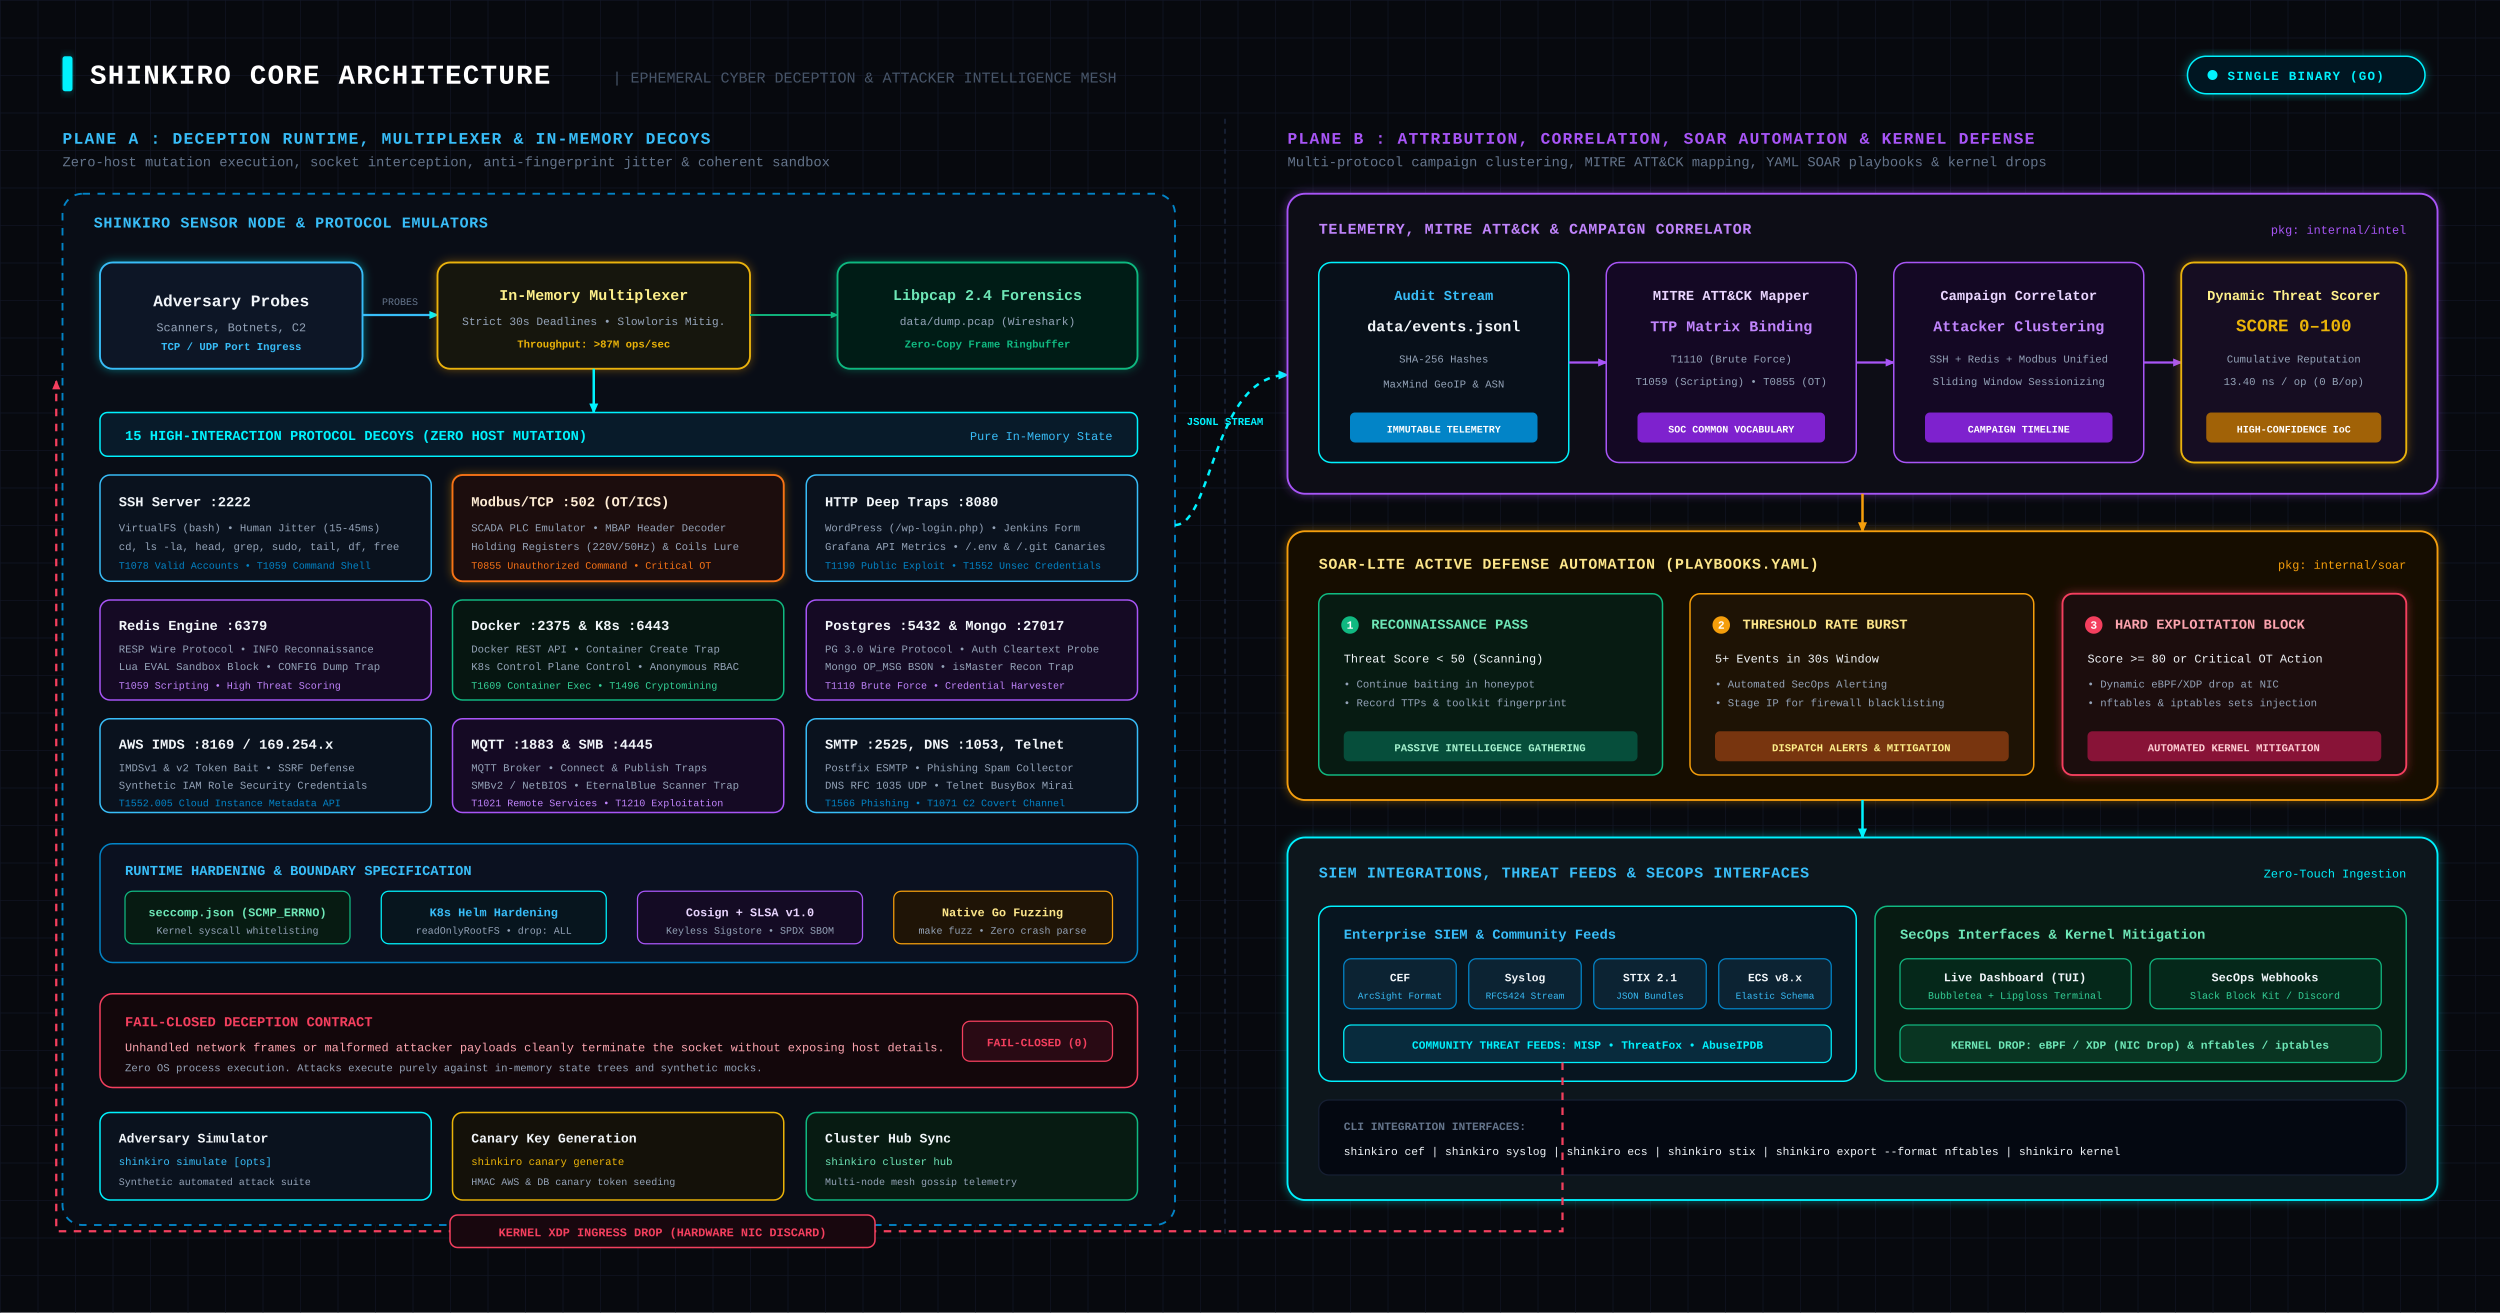
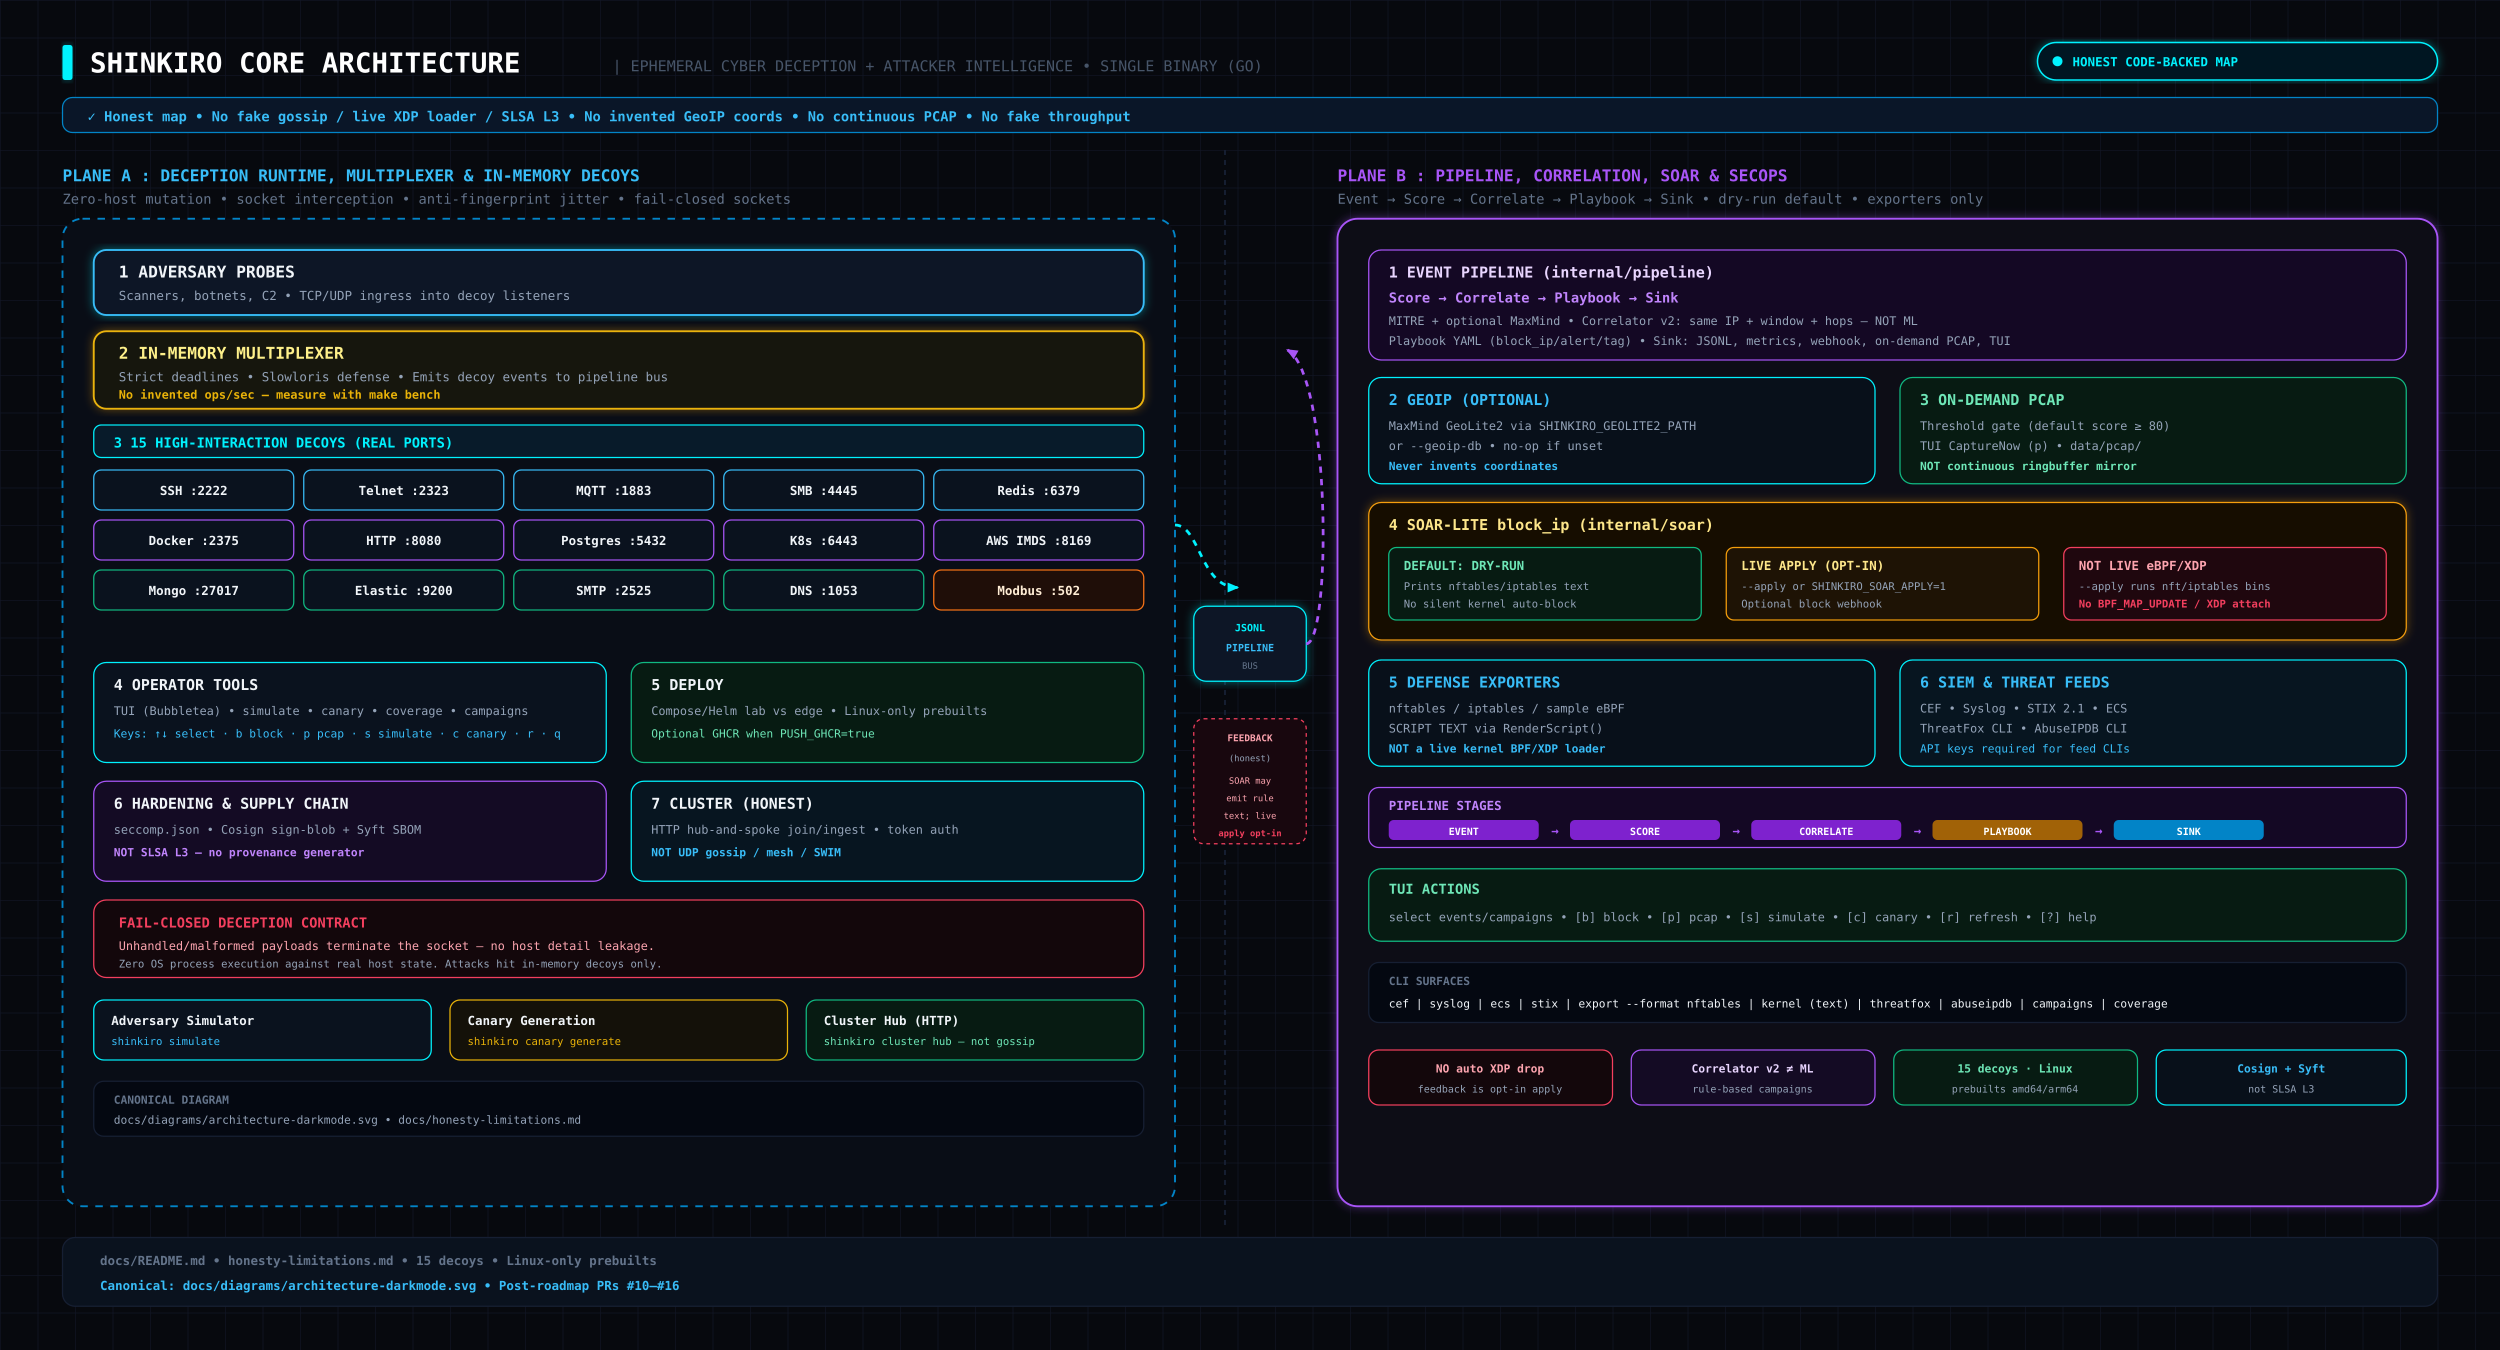
- <svg xmlns="http://www.w3.org/2000/svg" viewBox="0 0 2000 1050" width="100%" height="100%" style="background:#07090e; font-family:'JetBrains Mono', Menlo, Monaco, 'Courier New', monospace;">
+ <svg xmlns="http://www.w3.org/2000/svg" viewBox="0 0 2000 1080" width="100%" style="background:#07090e;font-family:'JetBrains Mono',Menlo,Monaco,monospace">
  <defs>
-     <pattern id="grid" width="30" height="30" patternUnits="userSpaceOnUse">
-       <path d="M 30 0 L 0 0 0 30" fill="none" stroke="#111726" stroke-width="1" />
+     <pattern id="g" width="30" height="30" patternUnits="userSpaceOnUse">
+       <path d="M30 0H0V30" fill="none" stroke="#111726" stroke-width="1" />
    </pattern>
-     <filter id="glow-cyan" x="-20%" y="-20%" width="140%" height="140%">
+     <filter id="gc">
      <feDropShadow dx="0" dy="0" stdDeviation="4" flood-color="#00f2fe" flood-opacity="0.4" />
    </filter>
-     <filter id="glow-purple" x="-20%" y="-20%" width="140%" height="140%">
+     <filter id="gp">
      <feDropShadow dx="0" dy="0" stdDeviation="4" flood-color="#a855f7" flood-opacity="0.4" />
    </filter>
-     <filter id="glow-green" x="-20%" y="-20%" width="140%" height="140%">
-       <feDropShadow dx="0" dy="0" stdDeviation="4" flood-color="#10b981" flood-opacity="0.4" />
-     </filter>
-     <filter id="glow-orange" x="-20%" y="-20%" width="140%" height="140%">
+     <filter id="go">
      <feDropShadow dx="0" dy="0" stdDeviation="4" flood-color="#f59e0b" flood-opacity="0.4" />
    </filter>
-     <filter id="glow-rose" x="-20%" y="-20%" width="140%" height="140%">
-       <feDropShadow dx="0" dy="0" stdDeviation="4" flood-color="#f43f5e" flood-opacity="0.4" />
-     </filter>
-     <marker id="arrow-cyan" viewBox="0 0 10 10" refX="6" refY="5" markerWidth="6" markerHeight="6" orient="auto">
-       <path d="M 0 2 L 7 5 L 0 8 z" fill="#00f2fe" />
+     <marker id="ac" viewBox="0 0 10 10" refX="6" refY="5" markerWidth="6" markerHeight="6" orient="auto">
+       <path d="M0 2L7 5L0 8z" fill="#00f2fe" />
    </marker>
-     <marker id="arrow-purple" viewBox="0 0 10 10" refX="6" refY="5" markerWidth="6" markerHeight="6" orient="auto">
-       <path d="M 0 2 L 7 5 L 0 8 z" fill="#a855f7" />
-     </marker>
-     <marker id="arrow-green" viewBox="0 0 10 10" refX="6" refY="5" markerWidth="6" markerHeight="6" orient="auto">
-       <path d="M 0 2 L 7 5 L 0 8 z" fill="#10b981" />
-     </marker>
-     <marker id="arrow-rose" viewBox="0 0 10 10" refX="6" refY="5" markerWidth="6" markerHeight="6" orient="auto">
-       <path d="M 0 2 L 7 5 L 0 8 z" fill="#f43f5e" />
-     </marker>
-     <marker id="arrow-orange" viewBox="0 0 10 10" refX="6" refY="5" markerWidth="6" markerHeight="6" orient="auto">
-       <path d="M 0 2 L 7 5 L 0 8 z" fill="#f59e0b" />
+     <marker id="ap" viewBox="0 0 10 10" refX="6" refY="5" markerWidth="6" markerHeight="6" orient="auto">
+       <path d="M0 2L7 5L0 8z" fill="#a855f7" />
    </marker>
  </defs>
  <rect width="100%" height="100%" fill="#07090e" />
-   <rect width="100%" height="100%" fill="url(#grid)" />
-   <g transform="translate(50, 45)">
-     <rect x="0" y="0" width="8" height="28" rx="2" fill="#00f2fe" filter="url(#glow-cyan)" />
-     <text x="22" y="22" fill="#ffffff" font-size="22" font-weight="900" letter-spacing="1">SHINKIRO CORE ARCHITECTURE</text>
-     <text x="440" y="21" fill="#475569" font-size="12" font-weight="500">|  EPHEMERAL CYBER DECEPTION &amp; ATTACKER INTELLIGENCE MESH</text>
-     <g transform="translate(1700, 0)">
-       <rect width="190" height="30" rx="15" fill="#031522" stroke="#00f2fe" stroke-width="1.2" filter="url(#glow-cyan)" />
-       <circle cx="20" cy="15" r="4" fill="#00f2fe" />
-       <text x="32" y="19" fill="#00f2fe" font-size="10" font-weight="700" letter-spacing="1">SINGLE BINARY (GO)</text>
-     </g>
-   </g>
-   <line x1="980" y1="95" x2="980" y2="990" stroke="#161f33" stroke-width="1.5" stroke-dasharray="4,4" />
-   <g transform="translate(50, 95)">
-     <text x="0" y="20" fill="#38bdf8" font-size="13" font-weight="800" letter-spacing="1">PLANE A : DECEPTION RUNTIME, MULTIPLEXER &amp; IN-MEMORY DECOYS</text>
-     <text x="0" y="38" fill="#64748b" font-size="11">Zero-host mutation execution, socket interception, anti-fingerprint jitter &amp; coherent sandbox</text>
-   </g>
-   <rect x="50" y="155" width="890" height="825" rx="16" fill="#090d16" stroke="#0284c7" stroke-width="1.5" stroke-dasharray="6,6" />
-   <text x="75" y="182" fill="#38bdf8" font-size="12" font-weight="700" letter-spacing="0.5">SHINKIRO SENSOR NODE &amp; PROTOCOL EMULATORS</text>
-   <g transform="translate(80, 210)">
-     <rect width="210" height="85" rx="10" fill="#0d1527" stroke="#38bdf8" stroke-width="1.5" filter="url(#glow-cyan)" />
-     <text x="105" y="35" fill="#f1f5f9" font-size="13" font-weight="800" text-anchor="middle">Adversary Probes</text>
-     <text x="105" y="55" fill="#94a3b8" font-size="9.5" text-anchor="middle">Scanners, Botnets, C2</text>
-     <text x="105" y="70" fill="#38bdf8" font-size="8.5" font-weight="600" text-anchor="middle">TCP / UDP Port Ingress</text>
-   </g>
-   <path d="M 290 252 L 350 252" stroke="#38bdf8" stroke-width="1.8" marker-end="url(#arrow-cyan)" />
-   <text x="320" y="244" fill="#64748b" font-size="8" text-anchor="middle">PROBES</text>
-   <g transform="translate(350, 210)">
-     <rect width="250" height="85" rx="10" fill="#171207" stroke="#eab308" stroke-width="1.5" filter="url(#glow-orange)" />
-     <text x="125" y="30" fill="#fef08a" font-size="12" font-weight="800" text-anchor="middle">In-Memory Multiplexer</text>
-     <text x="125" y="50" fill="#94a3b8" font-size="9" text-anchor="middle">Strict 30s Deadlines • Slowloris Mitig.</text>
-     <text x="125" y="68" fill="#eab308" font-size="8.5" font-weight="600" text-anchor="middle">Throughput: &gt;87M ops/sec</text>
-   </g>
-   <path d="M 600 252 L 670 252" stroke="#10b981" stroke-width="1.5" marker-end="url(#arrow-green)" />
-   <g transform="translate(670, 210)">
-     <rect width="240" height="85" rx="10" fill="#051c14" stroke="#10b981" stroke-width="1.5" filter="url(#glow-green)" />
-     <text x="120" y="30" fill="#6ee7b7" font-size="12" font-weight="800" text-anchor="middle">Libpcap 2.4 Forensics</text>
-     <text x="120" y="50" fill="#94a3b8" font-size="9" text-anchor="middle">data/dump.pcap (Wireshark)</text>
-     <text x="120" y="68" fill="#10b981" font-size="8.5" font-weight="600" text-anchor="middle">Zero-Copy Frame Ringbuffer</text>
-   </g>
-   <path d="M 475 295 L 475 330" stroke="#00f2fe" stroke-width="2" marker-end="url(#arrow-cyan)" />
-   <g transform="translate(80, 330)">
-     <rect width="830" height="35" rx="6" fill="#081b2a" stroke="#00f2fe" stroke-width="1.2" />
-     <text x="20" y="22" fill="#00f2fe" font-size="11" font-weight="800">15 HIGH-INTERACTION PROTOCOL DECOYS (ZERO HOST MUTATION)</text>
-     <text x="810" y="22" fill="#38bdf8" font-size="9.5" text-anchor="end">Pure In-Memory State</text>
-   </g>
-   <g transform="translate(80, 380)">
-     <rect width="265" height="85" rx="8" fill="#0a121e" stroke="#38bdf8" stroke-width="1.2" />
-     <text x="15" y="25" fill="#f1f5f9" font-size="11" font-weight="700">SSH Server :2222</text>
-     <text x="15" y="45" fill="#94a3b8" font-size="8.5">VirtualFS (bash) • Human Jitter (15-45ms)</text>
-     <text x="15" y="60" fill="#94a3b8" font-size="8.5">cd, ls -la, head, grep, sudo, tail, df, free</text>
-     <text x="15" y="75" fill="#0284c7" font-size="8">T1078 Valid Accounts • T1059 Command Shell</text>
-   </g>
-   <g transform="translate(362, 380)">
-     <rect width="265" height="85" rx="8" fill="#1f0e08" stroke="#f97316" stroke-width="1.5" filter="url(#glow-orange)" />
-     <text x="15" y="25" fill="#ffedd5" font-size="11" font-weight="700">Modbus/TCP :502 (OT/ICS)</text>
-     <text x="15" y="45" fill="#94a3b8" font-size="8.5">SCADA PLC Emulator • MBAP Header Decoder</text>
-     <text x="15" y="60" fill="#94a3b8" font-size="8.5">Holding Registers (220V/50Hz) &amp; Coils Lure</text>
-     <text x="15" y="75" fill="#f97316" font-size="8">T0855 Unauthorized Command • Critical OT</text>
-   </g>
-   <g transform="translate(645, 380)">
-     <rect width="265" height="85" rx="8" fill="#0a121e" stroke="#38bdf8" stroke-width="1.2" />
-     <text x="15" y="25" fill="#f1f5f9" font-size="11" font-weight="700">HTTP Deep Traps :8080</text>
-     <text x="15" y="45" fill="#94a3b8" font-size="8.5">WordPress (/wp-login.php) • Jenkins Form</text>
-     <text x="15" y="60" fill="#94a3b8" font-size="8.5">Grafana API Metrics • /.env &amp; /.git Canaries</text>
-     <text x="15" y="75" fill="#0284c7" font-size="8">T1190 Public Exploit • T1552 Unsec Credentials</text>
-   </g>
-   <g transform="translate(80, 480)">
-     <rect width="265" height="80" rx="8" fill="#150a24" stroke="#a855f7" stroke-width="1.2" />
-     <text x="15" y="24" fill="#f1f5f9" font-size="11" font-weight="700">Redis Engine :6379</text>
-     <text x="15" y="42" fill="#94a3b8" font-size="8.5">RESP Wire Protocol • INFO Reconnaissance</text>
-     <text x="15" y="56" fill="#94a3b8" font-size="8.5">Lua EVAL Sandbox Block • CONFIG Dump Trap</text>
-     <text x="15" y="71" fill="#c084fc" font-size="8">T1059 Scripting • High Threat Scoring</text>
-   </g>
-   <g transform="translate(362, 480)">
-     <rect width="265" height="80" rx="8" fill="#061611" stroke="#10b981" stroke-width="1.2" />
-     <text x="15" y="24" fill="#f1f5f9" font-size="11" font-weight="700">Docker :2375 &amp; K8s :6443</text>
-     <text x="15" y="42" fill="#94a3b8" font-size="8.5">Docker REST API • Container Create Trap</text>
-     <text x="15" y="56" fill="#94a3b8" font-size="8.5">K8s Control Plane Control • Anonymous RBAC</text>
-     <text x="15" y="71" fill="#34d399" font-size="8">T1609 Container Exec • T1496 Cryptomining</text>
-   </g>
-   <g transform="translate(645, 480)">
-     <rect width="265" height="80" rx="8" fill="#150a24" stroke="#a855f7" stroke-width="1.2" />
-     <text x="15" y="24" fill="#f1f5f9" font-size="11" font-weight="700">Postgres :5432 &amp; Mongo :27017</text>
-     <text x="15" y="42" fill="#94a3b8" font-size="8.5">PG 3.0 Wire Protocol • Auth Cleartext Probe</text>
-     <text x="15" y="56" fill="#94a3b8" font-size="8.5">Mongo OP_MSG BSON • isMaster Recon Trap</text>
-     <text x="15" y="71" fill="#c084fc" font-size="8">T1110 Brute Force • Credential Harvester</text>
-   </g>
-   <g transform="translate(80, 575)">
-     <rect width="265" height="75" rx="8" fill="#0a121e" stroke="#38bdf8" stroke-width="1.2" />
-     <text x="15" y="24" fill="#f1f5f9" font-size="11" font-weight="700">AWS IMDS :8169 / 169.254.x</text>
-     <text x="15" y="42" fill="#94a3b8" font-size="8.5">IMDSv1 &amp; v2 Token Bait • SSRF Defense</text>
-     <text x="15" y="56" fill="#94a3b8" font-size="8.5">Synthetic IAM Role Security Credentials</text>
-     <text x="15" y="70" fill="#0284c7" font-size="8">T1552.005 Cloud Instance Metadata API</text>
-   </g>
-   <g transform="translate(362, 575)">
-     <rect width="265" height="75" rx="8" fill="#150a24" stroke="#a855f7" stroke-width="1.2" />
-     <text x="15" y="24" fill="#f1f5f9" font-size="11" font-weight="700">MQTT :1883 &amp; SMB :4445</text>
-     <text x="15" y="42" fill="#94a3b8" font-size="8.5">MQTT Broker • Connect &amp; Publish Traps</text>
-     <text x="15" y="56" fill="#94a3b8" font-size="8.5">SMBv2 / NetBIOS • EternalBlue Scanner Trap</text>
-     <text x="15" y="70" fill="#c084fc" font-size="8">T1021 Remote Services • T1210 Exploitation</text>
-   </g>
-   <g transform="translate(645, 575)">
-     <rect width="265" height="75" rx="8" fill="#0a121e" stroke="#38bdf8" stroke-width="1.2" />
-     <text x="15" y="24" fill="#f1f5f9" font-size="11" font-weight="700">SMTP :2525, DNS :1053, Telnet</text>
-     <text x="15" y="42" fill="#94a3b8" font-size="8.5">Postfix ESMTP • Phishing Spam Collector</text>
-     <text x="15" y="56" fill="#94a3b8" font-size="8.5">DNS RFC 1035 UDP • Telnet BusyBox Mirai</text>
-     <text x="15" y="70" fill="#0284c7" font-size="8">T1566 Phishing • T1071 C2 Covert Channel</text>
-   </g>
-   <g transform="translate(80, 675)">
-     <rect width="830" height="95" rx="10" fill="#0b1120" stroke="#0284c7" stroke-width="1.2" />
-     <text x="20" y="25" fill="#38bdf8" font-size="11" font-weight="800">RUNTIME HARDENING &amp; BOUNDARY SPECIFICATION</text>
-     <g transform="translate(20, 38)">
-       <rect width="180" height="42" rx="6" fill="#071b12" stroke="#10b981" stroke-width="1" />
-       <text x="90" y="20" fill="#6ee7b7" font-size="9.5" font-weight="700" text-anchor="middle">seccomp.json (SCMP_ERRNO)</text>
-       <text x="90" y="34" fill="#94a3b8" font-size="8" text-anchor="middle">Kernel syscall whitelisting</text>
-     </g>
-     <g transform="translate(225, 38)">
-       <rect width="180" height="42" rx="6" fill="#07151e" stroke="#00f2fe" stroke-width="1" />
-       <text x="90" y="20" fill="#38bdf8" font-size="9.5" font-weight="700" text-anchor="middle">K8s Helm Hardening</text>
-       <text x="90" y="34" fill="#94a3b8" font-size="8" text-anchor="middle">readOnlyRootFS • drop: ALL</text>
-     </g>
-     <g transform="translate(430, 38)">
-       <rect width="180" height="42" rx="6" fill="#140b24" stroke="#a855f7" stroke-width="1" />
-       <text x="90" y="20" fill="#e9d5ff" font-size="9.5" font-weight="700" text-anchor="middle">Cosign + SLSA v1.0</text>
-       <text x="90" y="34" fill="#94a3b8" font-size="8" text-anchor="middle">Keyless Sigstore • SPDX SBOM</text>
-     </g>
-     <g transform="translate(635, 38)">
-       <rect width="175" height="42" rx="6" fill="#1f1406" stroke="#f59e0b" stroke-width="1" />
-       <text x="87" y="20" fill="#fde68a" font-size="9.5" font-weight="700" text-anchor="middle">Native Go Fuzzing</text>
-       <text x="87" y="34" fill="#94a3b8" font-size="8" text-anchor="middle">make fuzz • Zero crash parse</text>
-     </g>
-   </g>
-   <g transform="translate(80, 795)">
-     <rect width="830" height="75" rx="10" fill="#13070b" stroke="#f43f5e" stroke-width="1.2" />
-     <text x="20" y="26" fill="#f43f5e" font-size="11" font-weight="800">FAIL-CLOSED DECEPTION CONTRACT</text>
-     <text x="20" y="46" fill="#fda4af" font-size="9.5">Unhandled network frames or malformed attacker payloads cleanly terminate the socket without exposing host details.</text>
-     <text x="20" y="62" fill="#94a3b8" font-size="8.5">Zero OS process execution. Attacks execute purely against in-memory state trees and synthetic mocks.</text>
-     <g transform="translate(690, 22)">
-       <rect width="120" height="32" rx="6" fill="#290a14" stroke="#f43f5e" stroke-width="1" />
-       <text x="60" y="20" fill="#f43f5e" font-size="9" font-weight="800" text-anchor="middle">FAIL-CLOSED (0)</text>
-     </g>
-   </g>
-   <g transform="translate(80, 890)">
-     <rect width="265" height="70" rx="8" fill="#0a121e" stroke="#00f2fe" stroke-width="1.2" />
-     <text x="15" y="24" fill="#f1f5f9" font-size="10.5" font-weight="700">Adversary Simulator</text>
-     <text x="15" y="42" fill="#38bdf8" font-size="8.5">shinkiro simulate [opts]</text>
-     <text x="15" y="58" fill="#94a3b8" font-size="8">Synthetic automated attack suite</text>
-   </g>
-   <g transform="translate(362, 890)">
-     <rect width="265" height="70" rx="8" fill="#141109" stroke="#eab308" stroke-width="1.2" />
-     <text x="15" y="24" fill="#f1f5f9" font-size="10.5" font-weight="700">Canary Key Generation</text>
-     <text x="15" y="42" fill="#eab308" font-size="8.5">shinkiro canary generate</text>
-     <text x="15" y="58" fill="#94a3b8" font-size="8">HMAC AWS &amp; DB canary token seeding</text>
-   </g>
-   <g transform="translate(645, 890)">
-     <rect width="265" height="70" rx="8" fill="#071b12" stroke="#10b981" stroke-width="1.2" />
-     <text x="15" y="24" fill="#f1f5f9" font-size="10.5" font-weight="700">Cluster Hub Sync</text>
-     <text x="15" y="42" fill="#6ee7b7" font-size="8.5">shinkiro cluster hub</text>
-     <text x="15" y="58" fill="#94a3b8" font-size="8">Multi-node mesh gossip telemetry</text>
-   </g>
-   <path d="M 940 420 C 970 420, 970 300, 1030 300" stroke="#00f2fe" stroke-width="2" stroke-dasharray="5,5" fill="none" marker-end="url(#arrow-cyan)" />
-   <text x="980" y="340" fill="#00f2fe" font-size="8.5" font-weight="700" text-anchor="middle">JSONL STREAM</text>
-   <g transform="translate(1030, 95)">
-     <text x="0" y="20" fill="#a855f7" font-size="13" font-weight="800" letter-spacing="1">PLANE B : ATTRIBUTION, CORRELATION, SOAR AUTOMATION &amp; KERNEL DEFENSE</text>
-     <text x="0" y="38" fill="#64748b" font-size="11">Multi-protocol campaign clustering, MITRE ATT&amp;CK mapping, YAML SOAR playbooks &amp; kernel drops</text>
-   </g>
-   <g transform="translate(1030, 155)">
-     <rect width="920" height="240" rx="14" fill="#0c0717" stroke="#a855f7" stroke-width="1.5" filter="url(#glow-purple)" />
-     <text x="25" y="32" fill="#c084fc" font-size="12" font-weight="800" letter-spacing="0.5">TELEMETRY, MITRE ATT&amp;CK &amp; CAMPAIGN CORRELATOR</text>
-     <text x="895" y="32" fill="#a855f7" font-size="9.5" text-anchor="end">pkg: internal/intel</text>
-     <g transform="translate(25, 55)">
-       <rect width="200" height="160" rx="10" fill="#08101a" stroke="#00f2fe" stroke-width="1.2" />
-       <text x="100" y="30" fill="#38bdf8" font-size="11" font-weight="700" text-anchor="middle">Audit Stream</text>
-       <text x="100" y="55" fill="#f1f5f9" font-size="12" font-weight="800" text-anchor="middle">data/events.jsonl</text>
-       <text x="100" y="80" fill="#94a3b8" font-size="8.5" text-anchor="middle">SHA-256 Hashes</text>
-       <text x="100" y="100" fill="#94a3b8" font-size="8.5" text-anchor="middle">MaxMind GeoIP &amp; ASN</text>
-       <rect x="25" y="120" width="150" height="24" rx="4" fill="#0284c7" />
-       <text x="100" y="136" fill="#ffffff" font-size="8" font-weight="700" text-anchor="middle">IMMUTABLE TELEMETRY</text>
-     </g>
-     <path d="M 225 135 L 255 135" stroke="#a855f7" stroke-width="1.8" marker-end="url(#arrow-purple)" />
-     <g transform="translate(255, 55)">
-       <rect width="200" height="160" rx="10" fill="#140824" stroke="#a855f7" stroke-width="1.2" />
-       <text x="100" y="30" fill="#e9d5ff" font-size="11" font-weight="700" text-anchor="middle">MITRE ATT&amp;CK Mapper</text>
-       <text x="100" y="55" fill="#c084fc" font-size="12" font-weight="800" text-anchor="middle">TTP Matrix Binding</text>
-       <text x="100" y="80" fill="#94a3b8" font-size="8.5" text-anchor="middle">T1110 (Brute Force)</text>
-       <text x="100" y="98" fill="#94a3b8" font-size="8.5" text-anchor="middle">T1059 (Scripting) • T0855 (OT)</text>
-       <rect x="25" y="120" width="150" height="24" rx="4" fill="#7e22ce" />
-       <text x="100" y="136" fill="#ffffff" font-size="8" font-weight="700" text-anchor="middle">SOC COMMON VOCABULARY</text>
-     </g>
-     <path d="M 455 135 L 485 135" stroke="#a855f7" stroke-width="1.8" marker-end="url(#arrow-purple)" />
-     <g transform="translate(485, 55)">
-       <rect width="200" height="160" rx="10" fill="#140824" stroke="#a855f7" stroke-width="1.2" />
-       <text x="100" y="30" fill="#e9d5ff" font-size="11" font-weight="700" text-anchor="middle">Campaign Correlator</text>
-       <text x="100" y="55" fill="#c084fc" font-size="12" font-weight="800" text-anchor="middle">Attacker Clustering</text>
-       <text x="100" y="80" fill="#94a3b8" font-size="8.5" text-anchor="middle">SSH + Redis + Modbus Unified</text>
-       <text x="100" y="98" fill="#94a3b8" font-size="8.5" text-anchor="middle">Sliding Window Sessionizing</text>
-       <rect x="25" y="120" width="150" height="24" rx="4" fill="#7e22ce" />
-       <text x="100" y="136" fill="#ffffff" font-size="8" font-weight="700" text-anchor="middle">CAMPAIGN TIMELINE</text>
-     </g>
-     <path d="M 685 135 L 715 135" stroke="#a855f7" stroke-width="1.8" marker-end="url(#arrow-purple)" />
-     <g transform="translate(715, 55)">
-       <rect width="180" height="160" rx="10" fill="#140824" stroke="#eab308" stroke-width="1.5" filter="url(#glow-orange)" />
-       <text x="90" y="30" fill="#fef08a" font-size="11" font-weight="700" text-anchor="middle">Dynamic Threat Scorer</text>
-       <text x="90" y="55" fill="#eab308" font-size="14" font-weight="900" text-anchor="middle">SCORE 0–100</text>
-       <text x="90" y="80" fill="#94a3b8" font-size="8.5" text-anchor="middle">Cumulative Reputation</text>
-       <text x="90" y="98" fill="#94a3b8" font-size="8.5" text-anchor="middle">13.40 ns / op (0 B/op)</text>
-       <rect x="20" y="120" width="140" height="24" rx="4" fill="#a16207" />
-       <text x="90" y="136" fill="#ffffff" font-size="8" font-weight="700" text-anchor="middle">HIGH-CONFIDENCE IoC</text>
-     </g>
-   </g>
-   <path d="M 1490 395 L 1490 425" stroke="#f59e0b" stroke-width="2" marker-end="url(#arrow-orange)" />
-   <g transform="translate(1030, 425)">
-     <rect width="920" height="215" rx="14" fill="#120c04" stroke="#f59e0b" stroke-width="1.5" filter="url(#glow-orange)" />
-     <text x="25" y="30" fill="#fde68a" font-size="12" font-weight="800" letter-spacing="0.5">SOAR-LITE ACTIVE DEFENSE AUTOMATION (PLAYBOOKS.YAML)</text>
-     <text x="895" y="30" fill="#f59e0b" font-size="9.5" text-anchor="end">pkg: internal/soar</text>
-     <g transform="translate(25, 50)">
-       <rect width="275" height="145" rx="8" fill="#071b12" stroke="#10b981" stroke-width="1.2" />
-       <circle cx="25" cy="25" r="7" fill="#10b981" />
-       <text x="25" y="28" fill="#ffffff" font-size="9" font-weight="800" text-anchor="middle">1</text>
-       <text x="42" y="28" fill="#6ee7b7" font-size="11" font-weight="700">RECONNAISSANCE PASS</text>
-       <text x="20" y="55" fill="#f1f5f9" font-size="9.5">Threat Score &lt; 50 (Scanning)</text>
-       <text x="20" y="75" fill="#94a3b8" font-size="8.5">• Continue baiting in honeypot</text>
-       <text x="20" y="90" fill="#94a3b8" font-size="8.5">• Record TTPs &amp; toolkit fingerprint</text>
-       <rect x="20" y="110" width="235" height="24" rx="4" fill="#064e3b" />
-       <text x="137" y="126" fill="#a7f3d0" font-size="8.5" font-weight="700" text-anchor="middle">PASSIVE INTELLIGENCE GATHERING</text>
-     </g>
-     <g transform="translate(322, 50)">
-       <rect width="275" height="145" rx="8" fill="#1e1305" stroke="#f59e0b" stroke-width="1.2" />
-       <circle cx="25" cy="25" r="7" fill="#f59e0b" />
-       <text x="25" y="28" fill="#ffffff" font-size="9" font-weight="800" text-anchor="middle">2</text>
-       <text x="42" y="28" fill="#fde68a" font-size="11" font-weight="700">THRESHOLD RATE BURST</text>
-       <text x="20" y="55" fill="#f1f5f9" font-size="9.5">5+ Events in 30s Window</text>
-       <text x="20" y="75" fill="#94a3b8" font-size="8.5">• Automated SecOps Alerting</text>
-       <text x="20" y="90" fill="#94a3b8" font-size="8.5">• Stage IP for firewall blacklisting</text>
-       <rect x="20" y="110" width="235" height="24" rx="4" fill="#78350f" />
-       <text x="137" y="126" fill="#fef08a" font-size="8.5" font-weight="700" text-anchor="middle">DISPATCH ALERTS &amp; MITIGATION</text>
-     </g>
-     <g transform="translate(620, 50)">
-       <rect width="275" height="145" rx="8" fill="#1f070e" stroke="#f43f5e" stroke-width="1.5" filter="url(#glow-rose)" />
-       <circle cx="25" cy="25" r="7" fill="#f43f5e" />
-       <text x="25" y="28" fill="#ffffff" font-size="9" font-weight="800" text-anchor="middle">3</text>
-       <text x="42" y="28" fill="#fda4af" font-size="11" font-weight="700">HARD EXPLOITATION BLOCK</text>
-       <text x="20" y="55" fill="#f1f5f9" font-size="9.5">Score &gt;= 80 or Critical OT Action</text>
-       <text x="20" y="75" fill="#94a3b8" font-size="8.5">• Dynamic eBPF/XDP drop at NIC</text>
-       <text x="20" y="90" fill="#94a3b8" font-size="8.5">• nftables &amp; iptables sets injection</text>
-       <rect x="20" y="110" width="235" height="24" rx="4" fill="#881337" />
-       <text x="137" y="126" fill="#fecdd3" font-size="8.5" font-weight="700" text-anchor="middle">AUTOMATED KERNEL MITIGATION</text>
-     </g>
-   </g>
-   <path d="M 1490 640 L 1490 670" stroke="#00f2fe" stroke-width="2" marker-end="url(#arrow-cyan)" />
-   <g transform="translate(1030, 670)">
-     <rect width="920" height="290" rx="14" fill="#0a121e" stroke="#00f2fe" stroke-width="1.5" filter="url(#glow-cyan)" />
-     <text x="25" y="32" fill="#38bdf8" font-size="12" font-weight="800" letter-spacing="0.5">SIEM INTEGRATIONS, THREAT FEEDS &amp; SECOPS INTERFACES</text>
-     <text x="895" y="32" fill="#00f2fe" font-size="9.5" text-anchor="end">Zero-Touch Ingestion</text>
-     <g transform="translate(25, 55)">
-       <rect width="430" height="140" rx="10" fill="#071520" stroke="#00f2fe" stroke-width="1.2" />
-       <text x="20" y="26" fill="#38bdf8" font-size="11" font-weight="700">Enterprise SIEM &amp; Community Feeds</text>
-       <g transform="translate(20, 42)">
-         <rect width="90" height="40" rx="6" fill="#0c2333" stroke="#0284c7" stroke-width="1" />
-         <text x="45" y="18" fill="#f1f5f9" font-size="9" font-weight="700" text-anchor="middle">CEF</text>
-         <text x="45" y="32" fill="#38bdf8" font-size="7.5" text-anchor="middle">ArcSight Format</text>
-       </g>
-       <g transform="translate(120, 42)">
-         <rect width="90" height="40" rx="6" fill="#0c2333" stroke="#0284c7" stroke-width="1" />
-         <text x="45" y="18" fill="#f1f5f9" font-size="9" font-weight="700" text-anchor="middle">Syslog</text>
-         <text x="45" y="32" fill="#38bdf8" font-size="7.5" text-anchor="middle">RFC5424 Stream</text>
-       </g>
-       <g transform="translate(220, 42)">
-         <rect width="90" height="40" rx="6" fill="#0c2333" stroke="#0284c7" stroke-width="1" />
-         <text x="45" y="18" fill="#f1f5f9" font-size="9" font-weight="700" text-anchor="middle">STIX 2.1</text>
-         <text x="45" y="32" fill="#38bdf8" font-size="7.5" text-anchor="middle">JSON Bundles</text>
-       </g>
-       <g transform="translate(320, 42)">
-         <rect width="90" height="40" rx="6" fill="#0c2333" stroke="#0284c7" stroke-width="1" />
-         <text x="45" y="18" fill="#f1f5f9" font-size="9" font-weight="700" text-anchor="middle">ECS v8.x</text>
-         <text x="45" y="32" fill="#38bdf8" font-size="7.5" text-anchor="middle">Elastic Schema</text>
-       </g>
-       <rect x="20" y="95" width="390" height="30" rx="6" fill="#082b3d" stroke="#00f2fe" stroke-width="1" />
-       <text x="215" y="114" fill="#00f2fe" font-size="9" font-weight="700" text-anchor="middle">COMMUNITY THREAT FEEDS: MISP • ThreatFox • AbuseIPDB</text>
-     </g>
-     <g transform="translate(470, 55)">
-       <rect width="425" height="140" rx="10" fill="#071b12" stroke="#10b981" stroke-width="1.2" />
-       <text x="20" y="26" fill="#6ee7b7" font-size="11" font-weight="700">SecOps Interfaces &amp; Kernel Mitigation</text>
-       <g transform="translate(20, 42)">
-         <rect width="185" height="40" rx="6" fill="#05281a" stroke="#10b981" stroke-width="1" />
-         <text x="92" y="18" fill="#f1f5f9" font-size="9.5" font-weight="700" text-anchor="middle">Live Dashboard (TUI)</text>
-         <text x="92" y="32" fill="#34d399" font-size="8" text-anchor="middle">Bubbletea + Lipgloss Terminal</text>
-       </g>
-       <g transform="translate(220, 42)">
-         <rect width="185" height="40" rx="6" fill="#05281a" stroke="#10b981" stroke-width="1" />
-         <text x="92" y="18" fill="#f1f5f9" font-size="9.5" font-weight="700" text-anchor="middle">SecOps Webhooks</text>
-         <text x="92" y="32" fill="#34d399" font-size="8" text-anchor="middle">Slack Block Kit / Discord</text>
-       </g>
-       <rect x="20" y="95" width="385" height="30" rx="6" fill="#093522" stroke="#10b981" stroke-width="1" />
-       <text x="212" y="114" fill="#6ee7b7" font-size="9" font-weight="700" text-anchor="middle">KERNEL DROP: eBPF / XDP (NIC Drop) &amp; nftables / iptables</text>
-     </g>
-     <g transform="translate(25, 210)">
-       <rect width="870" height="60" rx="8" fill="#040811" stroke="#161f33" stroke-width="1" />
-       <text x="20" y="24" fill="#64748b" font-size="9" font-weight="700">CLI INTEGRATION INTERFACES:</text>
-       <text x="20" y="44" fill="#f1f5f9" font-size="9">shinkiro cef  |  shinkiro syslog  |  shinkiro ecs  |  shinkiro stix  |  shinkiro export --format nftables  |  shinkiro kernel</text>
-     </g>
-   </g>
-   <path d="M 1250 850 L 1250 985 L 45 985 L 45 305" stroke="#f43f5e" stroke-width="1.8" stroke-dasharray="6,6" fill="none" marker-end="url(#arrow-rose)" />
-   <rect x="360" y="972" width="340" height="26" rx="6" fill="#18070e" stroke="#f43f5e" stroke-width="1.2" />
-   <text x="530" y="989" fill="#f43f5e" font-size="9.5" font-weight="800" text-anchor="middle">KERNEL XDP INGRESS DROP (HARDWARE NIC DISCARD)</text>
+   <rect width="100%" height="100%" fill="url(#g)" />
+   <g transform="translate(50,36)">
+     <rect width="8" height="28" rx="2" fill="#00f2fe" filter="url(#gc)" />
+     <text x="22" y="22" fill="#fff" font-size="22" font-weight="900">SHINKIRO CORE ARCHITECTURE</text>
+     <text x="440" y="21" fill="#475569" font-size="12">|  EPHEMERAL CYBER DECEPTION + ATTACKER INTELLIGENCE  •  SINGLE BINARY (GO)</text>
+     <g transform="translate(1580,-2)">
+       <rect width="320" height="30" rx="15" fill="#031522" stroke="#00f2fe" stroke-width="1.2" filter="url(#gc)" />
+       <circle cx="16" cy="15" r="4" fill="#00f2fe" />
+       <text x="28" y="19" fill="#00f2fe" font-size="10" font-weight="700">HONEST CODE-BACKED MAP</text>
+     </g>
+   </g>
+   <g transform="translate(50,78)">
+     <rect width="1900" height="28" rx="8" fill="#0a1628" stroke="#0284c7" />
+     <text x="20" y="19" fill="#38bdf8" font-size="11" font-weight="700">✓ Honest map  •  No fake gossip / live XDP loader / SLSA L3  •  No invented GeoIP coords  •  No continuous PCAP  •  No fake throughput</text>
+   </g>
+   <line x1="980" y1="120" x2="980" y2="980" stroke="#161f33" stroke-width="1.5" stroke-dasharray="4,4" />
+   <text x="50" y="145" fill="#38bdf8" font-size="13" font-weight="800">PLANE A : DECEPTION RUNTIME, MULTIPLEXER &amp; IN-MEMORY DECOYS</text>
+   <text x="50" y="163" fill="#64748b" font-size="11">Zero-host mutation  •  socket interception  •  anti-fingerprint jitter  •  fail-closed sockets</text>
+   <rect x="50" y="175" width="890" height="790" rx="16" fill="#090d16" stroke="#0284c7" stroke-width="1.5" stroke-dasharray="6,6" />
+   <g transform="translate(75,200)">
+     <rect width="840" height="52" rx="10" fill="#0d1527" stroke="#38bdf8" stroke-width="1.5" filter="url(#gc)" />
+     <text x="20" y="22" fill="#f1f5f9" font-size="13" font-weight="800">1  ADVERSARY PROBES</text>
+     <text x="20" y="40" fill="#94a3b8" font-size="10">Scanners, botnets, C2  •  TCP/UDP ingress into decoy listeners</text>
+   </g>
+   <g transform="translate(75,265)">
+     <rect width="840" height="62" rx="10" fill="#171207" stroke="#eab308" stroke-width="1.5" filter="url(#go)" />
+     <text x="20" y="22" fill="#fef08a" font-size="13" font-weight="800">2  IN-MEMORY MULTIPLEXER</text>
+     <text x="20" y="40" fill="#94a3b8" font-size="10">Strict deadlines  •  Slowloris defense  •  Emits decoy events to pipeline bus</text>
+     <text x="20" y="54" fill="#eab308" font-size="9.5" font-weight="600">No invented ops/sec — measure with make bench</text>
+   </g>
+   <g transform="translate(75,340)">
+     <rect width="840" height="26" rx="6" fill="#081b2a" stroke="#00f2fe" />
+     <text x="16" y="18" fill="#00f2fe" font-size="11" font-weight="800">3  15 HIGH-INTERACTION DECOYS (REAL PORTS)</text>
+     <g font-size="10" font-weight="700" fill="#f1f5f9">
+       <rect y="36" width="160" height="32" rx="6" fill="#0a121e" stroke="#38bdf8" />
+       <text x="80" y="56" text-anchor="middle">SSH :2222</text>
+       <rect x="168" y="36" width="160" height="32" rx="6" fill="#0a121e" stroke="#38bdf8" />
+       <text x="248" y="56" text-anchor="middle">Telnet :2323</text>
+       <rect x="336" y="36" width="160" height="32" rx="6" fill="#0a121e" stroke="#38bdf8" />
+       <text x="416" y="56" text-anchor="middle">MQTT :1883</text>
+       <rect x="504" y="36" width="160" height="32" rx="6" fill="#0a121e" stroke="#38bdf8" />
+       <text x="584" y="56" text-anchor="middle">SMB :4445</text>
+       <rect x="672" y="36" width="168" height="32" rx="6" fill="#0a121e" stroke="#38bdf8" />
+       <text x="756" y="56" text-anchor="middle">Redis :6379</text>
+       <rect y="76" width="160" height="32" rx="6" fill="#0a121e" stroke="#a855f7" />
+       <text x="80" y="96" text-anchor="middle">Docker :2375</text>
+       <rect x="168" y="76" width="160" height="32" rx="6" fill="#0a121e" stroke="#a855f7" />
+       <text x="248" y="96" text-anchor="middle">HTTP :8080</text>
+       <rect x="336" y="76" width="160" height="32" rx="6" fill="#0a121e" stroke="#a855f7" />
+       <text x="416" y="96" text-anchor="middle">Postgres :5432</text>
+       <rect x="504" y="76" width="160" height="32" rx="6" fill="#0a121e" stroke="#a855f7" />
+       <text x="584" y="96" text-anchor="middle">K8s :6443</text>
+       <rect x="672" y="76" width="168" height="32" rx="6" fill="#0a121e" stroke="#a855f7" />
+       <text x="756" y="96" text-anchor="middle">AWS IMDS :8169</text>
+       <rect y="116" width="160" height="32" rx="6" fill="#0a121e" stroke="#10b981" />
+       <text x="80" y="136" text-anchor="middle">Mongo :27017</text>
+       <rect x="168" y="116" width="160" height="32" rx="6" fill="#0a121e" stroke="#10b981" />
+       <text x="248" y="136" text-anchor="middle">Elastic :9200</text>
+       <rect x="336" y="116" width="160" height="32" rx="6" fill="#0a121e" stroke="#10b981" />
+       <text x="416" y="136" text-anchor="middle">SMTP :2525</text>
+       <rect x="504" y="116" width="160" height="32" rx="6" fill="#0a121e" stroke="#10b981" />
+       <text x="584" y="136" text-anchor="middle">DNS :1053</text>
+       <rect x="672" y="116" width="168" height="32" rx="6" fill="#1f0e08" stroke="#f97316" />
+       <text x="756" y="136" text-anchor="middle" fill="#ffedd5">Modbus :502</text>
+     </g>
+   </g>
+   <g transform="translate(75,530)">
+     <rect width="410" height="80" rx="10" fill="#0a121e" stroke="#00f2fe" />
+     <text x="16" y="22" fill="#f1f5f9" font-size="12" font-weight="800">4  OPERATOR TOOLS</text>
+     <text x="16" y="42" fill="#94a3b8" font-size="9.5">TUI (Bubbletea)  •  simulate  •  canary  •  coverage  •  campaigns</text>
+     <text x="16" y="60" fill="#38bdf8" font-size="9">Keys: ↑↓ select · b block · p pcap · s simulate · c canary · r · q</text>
+   </g>
+   <g transform="translate(505,530)">
+     <rect width="410" height="80" rx="10" fill="#071b12" stroke="#10b981" />
+     <text x="16" y="22" fill="#f1f5f9" font-size="12" font-weight="800">5  DEPLOY</text>
+     <text x="16" y="42" fill="#94a3b8" font-size="9.5">Compose/Helm lab vs edge  •  Linux-only prebuilts</text>
+     <text x="16" y="60" fill="#6ee7b7" font-size="9">Optional GHCR when PUSH_GHCR=true</text>
+   </g>
+   <g transform="translate(75,625)">
+     <rect width="410" height="80" rx="10" fill="#140b24" stroke="#a855f7" />
+     <text x="16" y="22" fill="#f1f5f9" font-size="12" font-weight="800">6  HARDENING &amp; SUPPLY CHAIN</text>
+     <text x="16" y="42" fill="#94a3b8" font-size="9.5">seccomp.json  •  Cosign sign-blob + Syft SBOM</text>
+     <text x="16" y="60" fill="#c084fc" font-size="9" font-weight="700">NOT SLSA L3 — no provenance generator</text>
+   </g>
+   <g transform="translate(505,625)">
+     <rect width="410" height="80" rx="10" fill="#071520" stroke="#00f2fe" />
+     <text x="16" y="22" fill="#f1f5f9" font-size="12" font-weight="800">7  CLUSTER (HONEST)</text>
+     <text x="16" y="42" fill="#94a3b8" font-size="9.5">HTTP hub-and-spoke join/ingest  •  token auth</text>
+     <text x="16" y="60" fill="#38bdf8" font-size="9" font-weight="700">NOT UDP gossip / mesh / SWIM</text>
+   </g>
+   <g transform="translate(75,720)">
+     <rect width="840" height="62" rx="10" fill="#13070b" stroke="#f43f5e" />
+     <text x="20" y="22" fill="#f43f5e" font-size="11" font-weight="800">FAIL-CLOSED DECEPTION CONTRACT</text>
+     <text x="20" y="40" fill="#fda4af" font-size="9.5">Unhandled/malformed payloads terminate the socket — no host detail leakage.</text>
+     <text x="20" y="54" fill="#94a3b8" font-size="8.5">Zero OS process execution against real host state. Attacks hit in-memory decoys only.</text>
+   </g>
+   <g transform="translate(75,800)">
+     <rect width="270" height="48" rx="8" fill="#0a121e" stroke="#00f2fe" />
+     <text x="14" y="20" fill="#f1f5f9" font-size="10" font-weight="700">Adversary Simulator</text>
+     <text x="14" y="36" fill="#38bdf8" font-size="8.5">shinkiro simulate</text>
+   </g>
+   <g transform="translate(360,800)">
+     <rect width="270" height="48" rx="8" fill="#141109" stroke="#eab308" />
+     <text x="14" y="20" fill="#f1f5f9" font-size="10" font-weight="700">Canary Generation</text>
+     <text x="14" y="36" fill="#eab308" font-size="8.5">shinkiro canary generate</text>
+   </g>
+   <g transform="translate(645,800)">
+     <rect width="270" height="48" rx="8" fill="#071b12" stroke="#10b981" />
+     <text x="14" y="20" fill="#f1f5f9" font-size="10" font-weight="700">Cluster Hub (HTTP)</text>
+     <text x="14" y="36" fill="#6ee7b7" font-size="8.5">shinkiro cluster hub — not gossip</text>
+   </g>
+   <g transform="translate(75,865)">
+     <rect width="840" height="44" rx="8" fill="#040811" stroke="#161f33" />
+     <text x="16" y="18" fill="#64748b" font-size="9" font-weight="700">CANONICAL DIAGRAM</text>
+     <text x="16" y="34" fill="#94a3b8" font-size="9">docs/diagrams/architecture-darkmode.svg  •  docs/honesty-limitations.md</text>
+   </g>
+   <path d="M940 420C960 420 960 470 990 470" stroke="#00f2fe" stroke-width="2.2" stroke-dasharray="5,5" fill="none" marker-end="url(#ac)" />
+   <g transform="translate(955,485)">
+     <rect width="90" height="60" rx="10" fill="#0a1628" stroke="#00f2fe" filter="url(#gc)" />
+     <text x="45" y="20" fill="#00f2fe" font-size="8" font-weight="800" text-anchor="middle">JSONL</text>
+     <text x="45" y="36" fill="#38bdf8" font-size="8" font-weight="700" text-anchor="middle">PIPELINE</text>
+     <text x="45" y="50" fill="#64748b" font-size="7" text-anchor="middle">BUS</text>
+   </g>
+   <path d="M1045 515C1065 515 1065 300 1030 280" stroke="#a855f7" stroke-width="2.2" stroke-dasharray="5,5" fill="none" marker-end="url(#ap)" />
+   <g transform="translate(955,575)">
+     <rect width="90" height="100" rx="8" fill="#18070e" stroke="#f43f5e" stroke-dasharray="3,3" />
+     <text x="45" y="18" fill="#fda4af" font-size="7.5" font-weight="800" text-anchor="middle">FEEDBACK</text>
+     <text x="45" y="34" fill="#94a3b8" font-size="7" text-anchor="middle">(honest)</text>
+     <text x="45" y="52" fill="#fda4af" font-size="7" text-anchor="middle">SOAR may</text>
+     <text x="45" y="66" fill="#fda4af" font-size="7" text-anchor="middle">emit rule</text>
+     <text x="45" y="80" fill="#fda4af" font-size="7" text-anchor="middle">text; live</text>
+     <text x="45" y="94" fill="#f43f5e" font-size="7" font-weight="700" text-anchor="middle">apply opt-in</text>
+   </g>
+   <text x="1070" y="145" fill="#a855f7" font-size="13" font-weight="800">PLANE B : PIPELINE, CORRELATION, SOAR &amp; SECOPS</text>
+   <text x="1070" y="163" fill="#64748b" font-size="11">Event → Score → Correlate → Playbook → Sink  •  dry-run default  •  exporters only</text>
+   <rect x="1070" y="175" width="880" height="790" rx="16" fill="#0c0717" stroke="#a855f7" stroke-width="1.5" filter="url(#gp)" />
+   <g transform="translate(1095,200)">
+     <rect width="830" height="88" rx="10" fill="#140824" stroke="#a855f7" />
+     <text x="16" y="22" fill="#e9d5ff" font-size="12" font-weight="800">1  EVENT PIPELINE (internal/pipeline)</text>
+     <text x="16" y="42" fill="#c084fc" font-size="11" font-weight="700">Score → Correlate → Playbook → Sink</text>
+     <text x="16" y="60" fill="#94a3b8" font-size="9.5">MITRE + optional MaxMind  •  Correlator v2: same IP + window + hops — NOT ML</text>
+     <text x="16" y="76" fill="#94a3b8" font-size="9.5">Playbook YAML (block_ip/alert/tag)  •  Sink: JSONL, metrics, webhook, on-demand PCAP, TUI</text>
+   </g>
+   <g transform="translate(1095,302)">
+     <rect width="405" height="85" rx="10" fill="#08101a" stroke="#00f2fe" />
+     <text x="16" y="22" fill="#38bdf8" font-size="12" font-weight="800">2  GEOIP (OPTIONAL)</text>
+     <text x="16" y="42" fill="#94a3b8" font-size="9.5">MaxMind GeoLite2 via SHINKIRO_GEOLITE2_PATH</text>
+     <text x="16" y="58" fill="#94a3b8" font-size="9.5">or --geoip-db  •  no-op if unset</text>
+     <text x="16" y="74" fill="#38bdf8" font-size="9" font-weight="700">Never invents coordinates</text>
+   </g>
+   <g transform="translate(1520,302)">
+     <rect width="405" height="85" rx="10" fill="#071b12" stroke="#10b981" />
+     <text x="16" y="22" fill="#6ee7b7" font-size="12" font-weight="800">3  ON-DEMAND PCAP</text>
+     <text x="16" y="42" fill="#94a3b8" font-size="9.5">Threshold gate (default score ≥ 80)</text>
+     <text x="16" y="58" fill="#94a3b8" font-size="9.5">TUI CaptureNow (p)  •  data/pcap/</text>
+     <text x="16" y="74" fill="#6ee7b7" font-size="9" font-weight="700">NOT continuous ringbuffer mirror</text>
+   </g>
+   <g transform="translate(1095,402)">
+     <rect width="830" height="110" rx="10" fill="#120c04" stroke="#f59e0b" filter="url(#go)" />
+     <text x="16" y="22" fill="#fde68a" font-size="12" font-weight="800">4  SOAR-LITE block_ip (internal/soar)</text>
+     <g transform="translate(16,36)">
+       <rect width="250" height="58" rx="6" fill="#071b12" stroke="#10b981" />
+       <text x="12" y="18" fill="#6ee7b7" font-size="10" font-weight="700">DEFAULT: DRY-RUN</text>
+       <text x="12" y="34" fill="#94a3b8" font-size="8.5">Prints nftables/iptables text</text>
+       <text x="12" y="48" fill="#94a3b8" font-size="8.5">No silent kernel auto-block</text>
+     </g>
+     <g transform="translate(286,36)">
+       <rect width="250" height="58" rx="6" fill="#1e1305" stroke="#f59e0b" />
+       <text x="12" y="18" fill="#fde68a" font-size="10" font-weight="700">LIVE APPLY (OPT-IN)</text>
+       <text x="12" y="34" fill="#94a3b8" font-size="8.5">--apply or SHINKIRO_SOAR_APPLY=1</text>
+       <text x="12" y="48" fill="#94a3b8" font-size="8.5">Optional block webhook</text>
+     </g>
+     <g transform="translate(556,36)">
+       <rect width="258" height="58" rx="6" fill="#1f070e" stroke="#f43f5e" />
+       <text x="12" y="18" fill="#fda4af" font-size="10" font-weight="700">NOT LIVE eBPF/XDP</text>
+       <text x="12" y="34" fill="#94a3b8" font-size="8.5">--apply runs nft/iptables bins</text>
+       <text x="12" y="48" fill="#f43f5e" font-size="8.5" font-weight="700">No BPF_MAP_UPDATE / XDP attach</text>
+     </g>
+   </g>
+   <g transform="translate(1095,528)">
+     <rect width="405" height="85" rx="10" fill="#08101a" stroke="#00f2fe" />
+     <text x="16" y="22" fill="#38bdf8" font-size="12" font-weight="800">5  DEFENSE EXPORTERS</text>
+     <text x="16" y="42" fill="#94a3b8" font-size="9.5">nftables / iptables / sample eBPF</text>
+     <text x="16" y="58" fill="#94a3b8" font-size="9.5">SCRIPT TEXT via RenderScript()</text>
+     <text x="16" y="74" fill="#38bdf8" font-size="9" font-weight="700">NOT a live kernel BPF/XDP loader</text>
+   </g>
+   <g transform="translate(1520,528)">
+     <rect width="405" height="85" rx="10" fill="#071520" stroke="#00f2fe" />
+     <text x="16" y="22" fill="#38bdf8" font-size="12" font-weight="800">6  SIEM &amp; THREAT FEEDS</text>
+     <text x="16" y="42" fill="#94a3b8" font-size="9.5">CEF • Syslog • STIX 2.1 • ECS</text>
+     <text x="16" y="58" fill="#94a3b8" font-size="9.5">ThreatFox CLI • AbuseIPDB CLI</text>
+     <text x="16" y="74" fill="#38bdf8" font-size="9">API keys required for feed CLIs</text>
+   </g>
+   <g transform="translate(1095,630)">
+     <rect width="830" height="48" rx="8" fill="#140824" stroke="#a855f7" />
+     <text x="16" y="18" fill="#c084fc" font-size="10" font-weight="700">PIPELINE STAGES</text>
+     <g transform="translate(16,26)" font-size="8" font-weight="700" fill="#fff">
+       <rect width="120" height="16" rx="4" fill="#7e22ce" />
+       <text x="60" y="12" text-anchor="middle">EVENT</text>
+       <text x="130" y="12" fill="#a855f7" font-size="10">→</text>
+       <rect x="145" width="120" height="16" rx="4" fill="#7e22ce" />
+       <text x="205" y="12" text-anchor="middle">SCORE</text>
+       <text x="275" y="12" fill="#a855f7" font-size="10">→</text>
+       <rect x="290" width="120" height="16" rx="4" fill="#7e22ce" />
+       <text x="350" y="12" text-anchor="middle">CORRELATE</text>
+       <text x="420" y="12" fill="#a855f7" font-size="10">→</text>
+       <rect x="435" width="120" height="16" rx="4" fill="#a16207" />
+       <text x="495" y="12" text-anchor="middle">PLAYBOOK</text>
+       <text x="565" y="12" fill="#a855f7" font-size="10">→</text>
+       <rect x="580" width="120" height="16" rx="4" fill="#0284c7" />
+       <text x="640" y="12" text-anchor="middle">SINK</text>
+     </g>
+   </g>
+   <g transform="translate(1095,695)">
+     <rect width="830" height="58" rx="10" fill="#071b12" stroke="#10b981" />
+     <text x="16" y="20" fill="#6ee7b7" font-size="11" font-weight="800">TUI ACTIONS</text>
+     <text x="16" y="42" fill="#94a3b8" font-size="9.5">select events/campaigns  •  [b] block  •  [p] pcap  •  [s] simulate  •  [c] canary  •  [r] refresh  •  [?] help</text>
+   </g>
+   <g transform="translate(1095,770)">
+     <rect width="830" height="48" rx="8" fill="#040811" stroke="#161f33" />
+     <text x="16" y="18" fill="#64748b" font-size="9" font-weight="700">CLI SURFACES</text>
+     <text x="16" y="36" fill="#f1f5f9" font-size="9">cef | syslog | ecs | stix | export --format nftables | kernel (text) | threatfox | abuseipdb | campaigns | coverage</text>
+   </g>
+   <g transform="translate(1095,840)" font-size="9" font-weight="700">
+     <rect width="195" height="44" rx="8" fill="#13070b" stroke="#f43f5e" />
+     <text x="97" y="18" fill="#fda4af" text-anchor="middle">NO auto XDP drop</text>
+     <text x="97" y="34" fill="#94a3b8" text-anchor="middle" font-weight="400" font-size="8">feedback is opt-in apply</text>
+     <rect x="210" width="195" height="44" rx="8" fill="#140b24" stroke="#a855f7" />
+     <text x="307" y="18" fill="#e9d5ff" text-anchor="middle">Correlator v2 ≠ ML</text>
+     <text x="307" y="34" fill="#94a3b8" text-anchor="middle" font-weight="400" font-size="8">rule-based campaigns</text>
+     <rect x="420" width="195" height="44" rx="8" fill="#071b12" stroke="#10b981" />
+     <text x="517" y="18" fill="#6ee7b7" text-anchor="middle">15 decoys · Linux</text>
+     <text x="517" y="34" fill="#94a3b8" text-anchor="middle" font-weight="400" font-size="8">prebuilts amd64/arm64</text>
+     <rect x="630" width="200" height="44" rx="8" fill="#08101a" stroke="#00f2fe" />
+     <text x="730" y="18" fill="#38bdf8" text-anchor="middle">Cosign + Syft</text>
+     <text x="730" y="34" fill="#94a3b8" text-anchor="middle" font-weight="400" font-size="8">not SLSA L3</text>
+   </g>
+   <g transform="translate(50,990)">
+     <rect width="1900" height="55" rx="10" fill="#0a121e" stroke="#161f33" />
+     <text x="30" y="22" fill="#64748b" font-size="10" font-weight="700">docs/README.md   •   honesty-limitations.md   •   15 decoys   •   Linux-only prebuilts</text>
+     <text x="30" y="42" fill="#38bdf8" font-size="10" font-weight="700">Canonical: docs/diagrams/architecture-darkmode.svg   •   Post-roadmap PRs #10–#16</text>
+   </g>
</svg>
